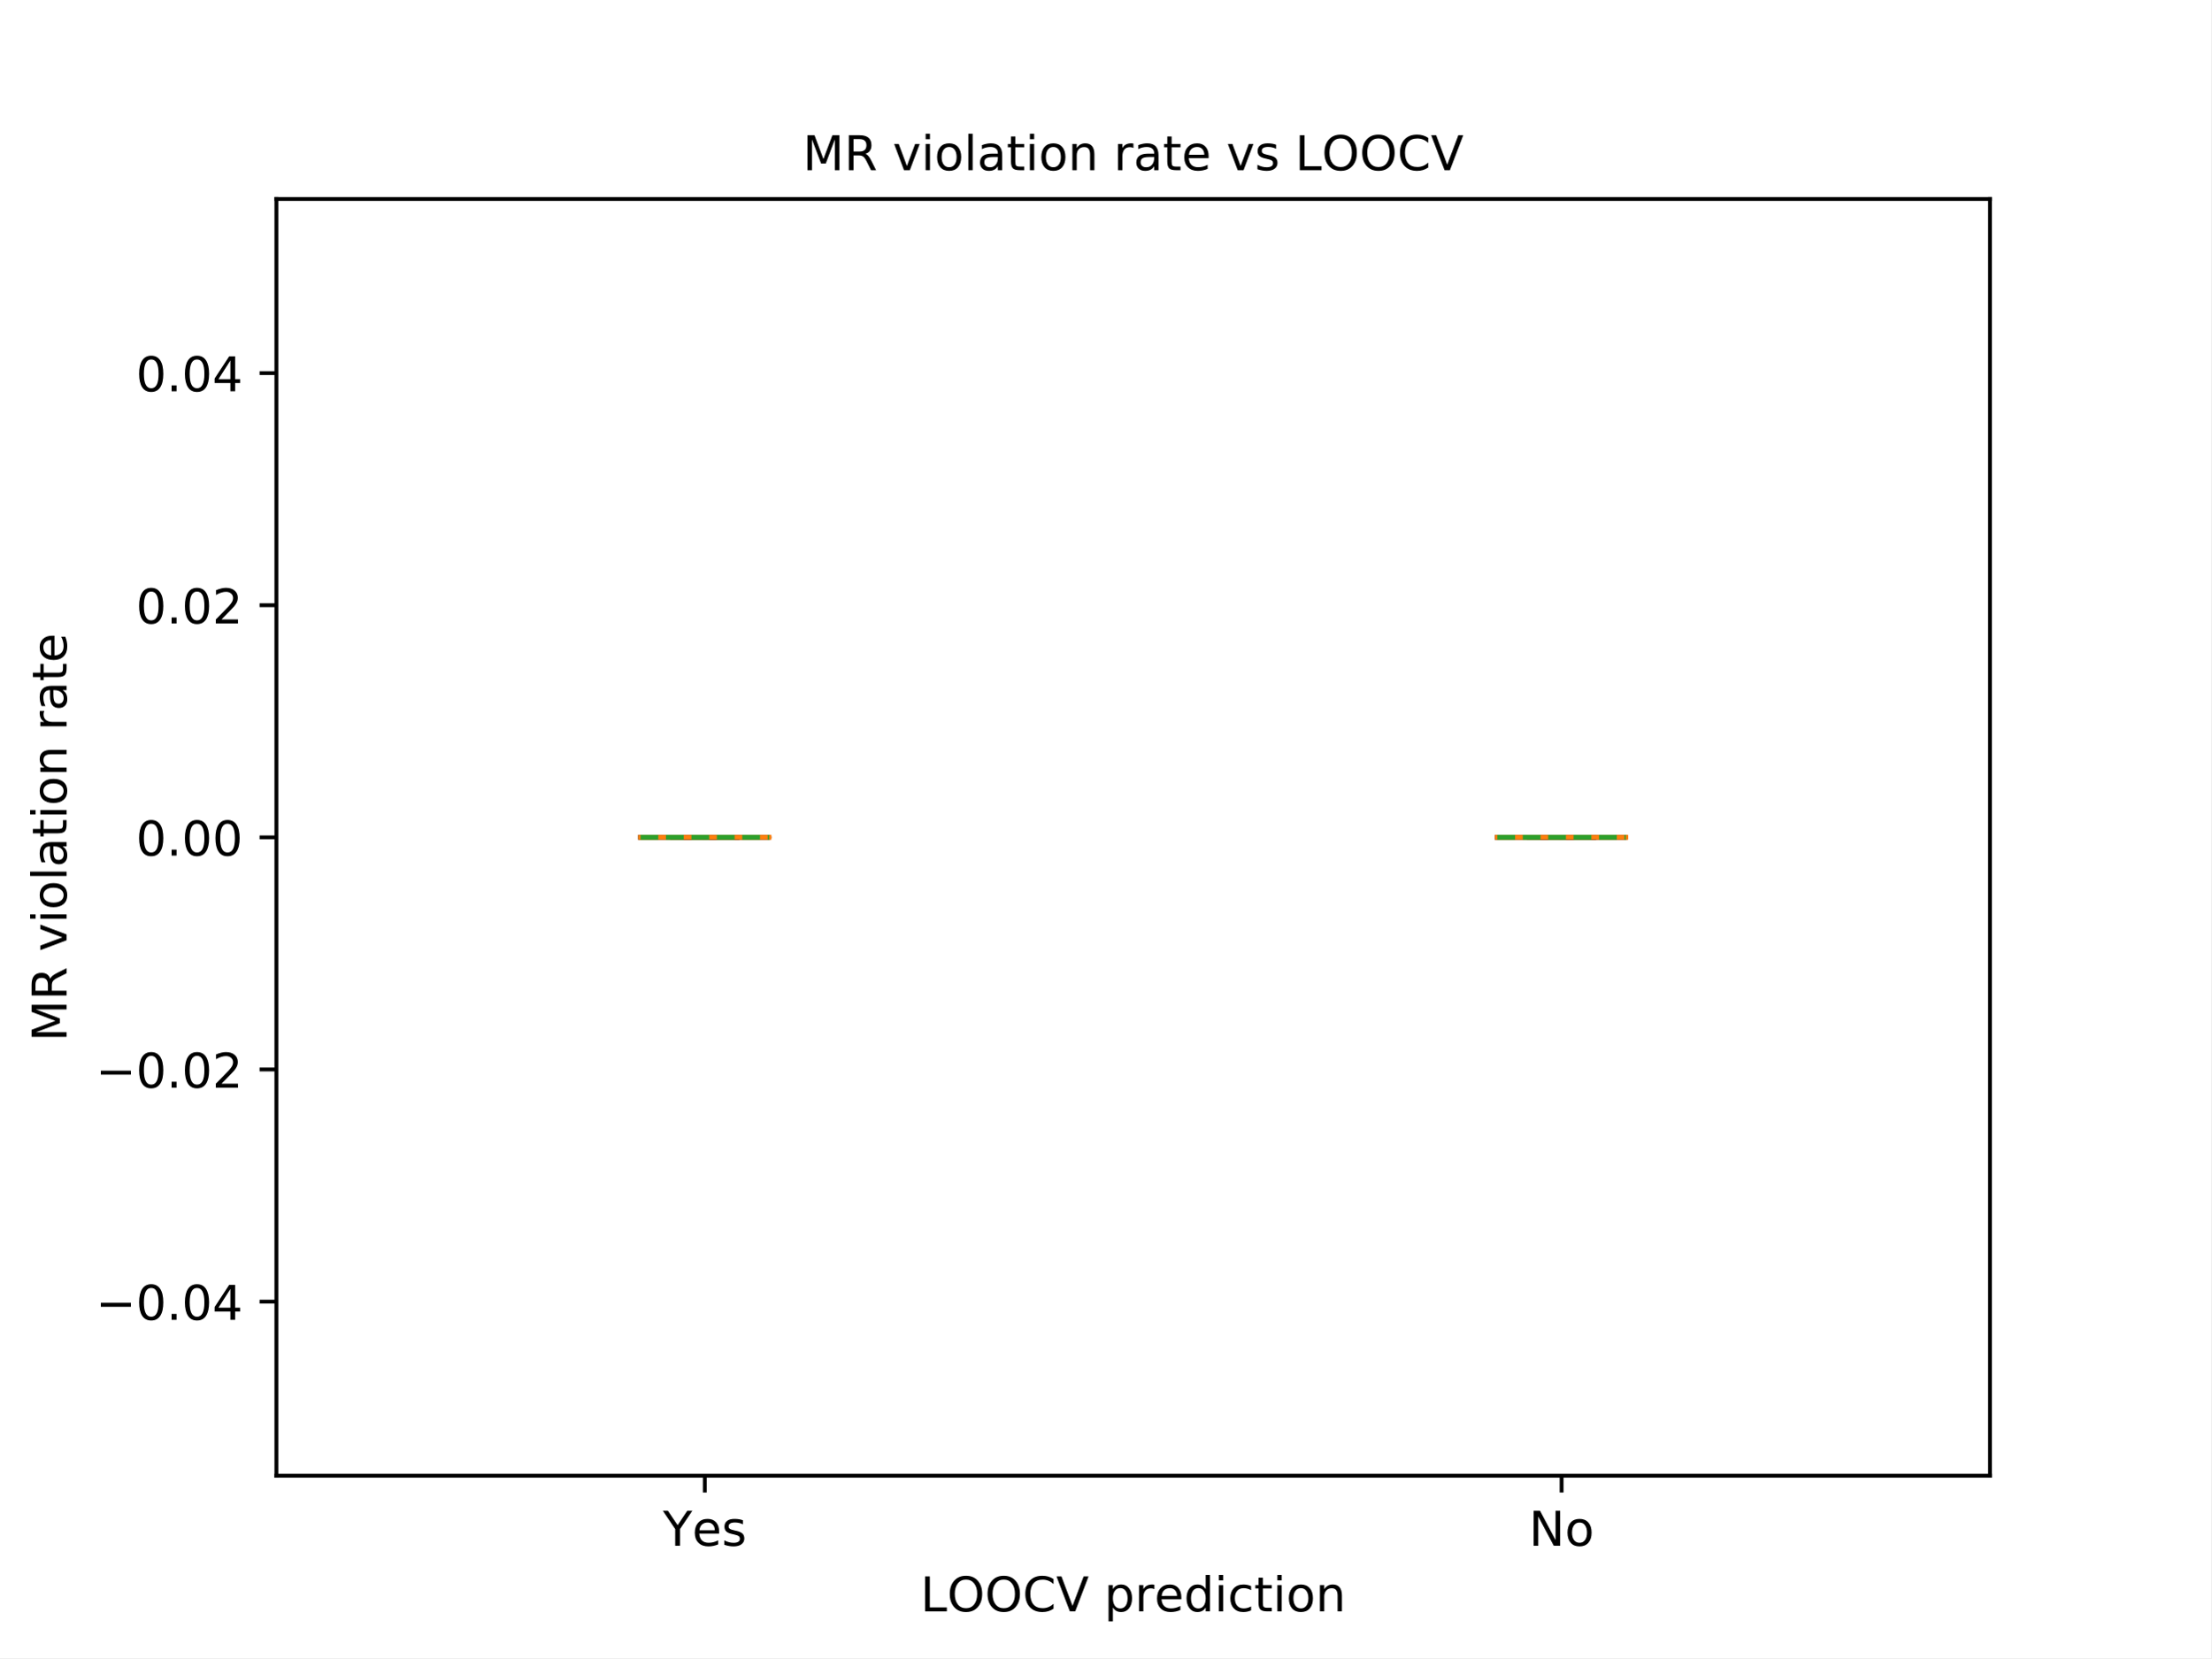
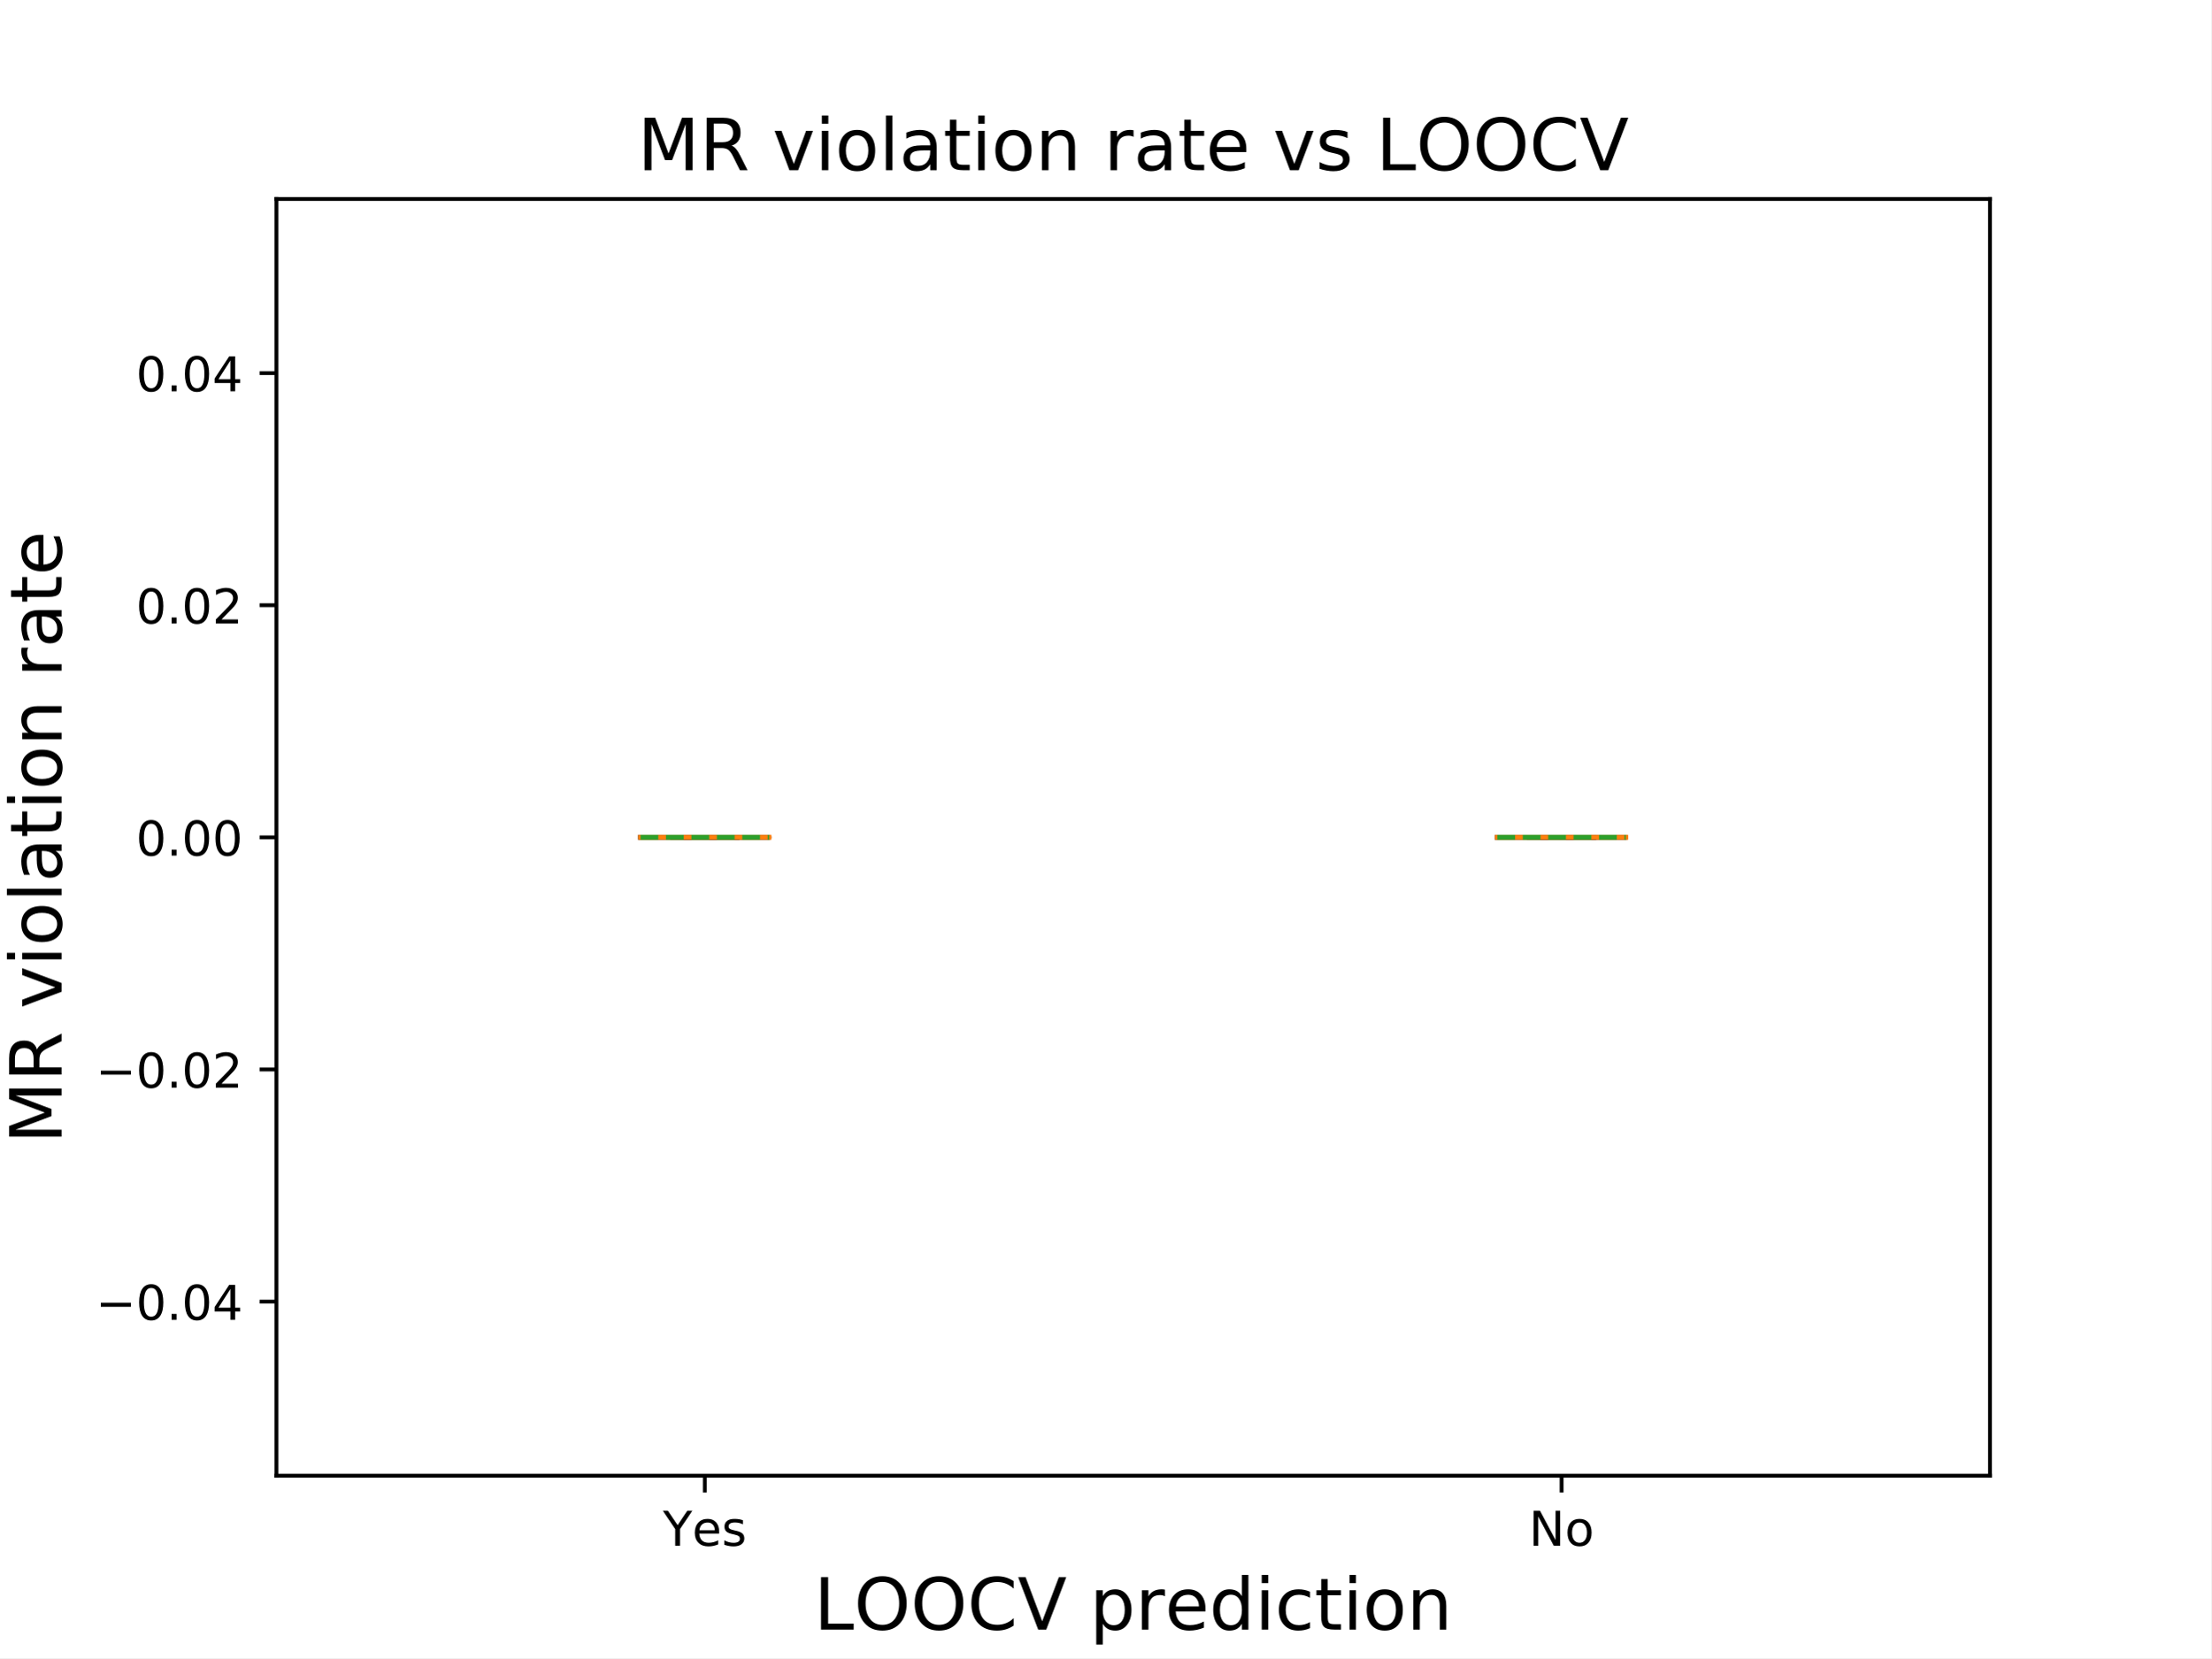
<svg xmlns="http://www.w3.org/2000/svg" xmlns:xlink="http://www.w3.org/1999/xlink" height="345.6pt" version="1.1" viewBox="0 0 460.8 345.6" width="460.8pt">
  <defs>
    <style type="text/css">
*{stroke-linecap:butt;stroke-linejoin:round;}
  </style>
  </defs>
  <g id="figure_1">
    <g id="patch_1">
      <path d="M 0 345.6  L 460.8 345.6  L 460.8 0  L 0 0  z " style="fill:#ffffff;" />
    </g>
    <g id="axes_1">
      <g id="patch_2">
        <path d="M 57.6 307.584  L 414.72 307.584  L 414.72 41.472  L 57.6 41.472  z " style="fill:#ffffff;" />
      </g>
      <g id="matplotlib.axis_1">
        <g id="xtick_1">
          <g id="line2d_1">
            <defs>
-               <path d="M 0 0  L 0 3.5  " id="mcb01200dfd" style="stroke:#000000;stroke-width:0.8;" />
-             </defs>
-             <g>
-               <use style="stroke:#000000;stroke-width:0.8;" x="146.88" xlink:href="#mcb01200dfd" y="307.584" />
+               <path d="M 0 0  L 0 3.5  " id="m8215ed0574" style="stroke:#000000;stroke-width:0.8;" />
+             </defs>
+             <g>
+               <use style="stroke:#000000;stroke-width:0.8;" x="146.88" xlink:href="#m8215ed0574" y="307.584" />
            </g>
          </g>
          <g id="text_1">
            <defs>
              <path d="M -0.203 72.906  L 10.406 72.906  L 30.609 42.922  L 50.688 72.906  L 61.281 72.906  L 35.5 34.719  L 35.5 0  L 25.594 0  L 25.594 34.719  z " id="DejaVuSans-89" />
              <path d="M 56.203 29.594  L 56.203 25.203  L 14.891 25.203  Q 15.484 15.922 20.484 11.062  Q 25.484 6.203 34.422 6.203  Q 39.594 6.203 44.453 7.469  Q 49.312 8.734 54.109 11.281  L 54.109 2.781  Q 49.266 0.734 44.188 -0.344  Q 39.109 -1.422 33.891 -1.422  Q 20.797 -1.422 13.156 6.188  Q 5.516 13.812 5.516 26.812  Q 5.516 40.234 12.766 48.109  Q 20.016 56 32.328 56  Q 43.359 56 49.781 48.891  Q 56.203 41.797 56.203 29.594  z M 47.219 32.234  Q 47.125 39.594 43.094 43.984  Q 39.062 48.391 32.422 48.391  Q 24.906 48.391 20.391 44.141  Q 15.875 39.891 15.188 32.172  z " id="DejaVuSans-101" />
              <path d="M 44.281 53.078  L 44.281 44.578  Q 40.484 46.531 36.375 47.5  Q 32.281 48.484 27.875 48.484  Q 21.188 48.484 17.844 46.438  Q 14.5 44.391 14.5 40.281  Q 14.5 37.156 16.891 35.375  Q 19.281 33.594 26.516 31.984  L 29.594 31.297  Q 39.156 29.25 43.188 25.516  Q 47.219 21.781 47.219 15.094  Q 47.219 7.469 41.188 3.016  Q 35.156 -1.422 24.609 -1.422  Q 20.219 -1.422 15.453 -0.562  Q 10.688 0.297 5.422 2  L 5.422 11.281  Q 10.406 8.688 15.234 7.391  Q 20.062 6.109 24.812 6.109  Q 31.156 6.109 34.562 8.281  Q 37.984 10.453 37.984 14.406  Q 37.984 18.062 35.516 20.016  Q 33.062 21.969 24.703 23.781  L 21.578 24.516  Q 13.234 26.266 9.516 29.906  Q 5.812 33.547 5.812 39.891  Q 5.812 47.609 11.281 51.797  Q 16.75 56 26.812 56  Q 31.781 56 36.172 55.266  Q 40.578 54.547 44.281 53.078  z " id="DejaVuSans-115" />
            </defs>
            <g transform="translate(138.155 322.1824)scale(0.1 -0.1)">
              <use xlink:href="#DejaVuSans-89" />
              <use x="60.881" xlink:href="#DejaVuSans-101" />
              <use x="122.404" xlink:href="#DejaVuSans-115" />
            </g>
          </g>
        </g>
        <g id="xtick_2">
          <g id="line2d_2">
            <g>
-               <use style="stroke:#000000;stroke-width:0.8;" x="325.44" xlink:href="#mcb01200dfd" y="307.584" />
+               <use style="stroke:#000000;stroke-width:0.8;" x="325.44" xlink:href="#m8215ed0574" y="307.584" />
            </g>
          </g>
          <g id="text_2">
            <defs>
              <path d="M 9.812 72.906  L 23.094 72.906  L 55.422 11.922  L 55.422 72.906  L 64.984 72.906  L 64.984 0  L 51.703 0  L 19.391 60.984  L 19.391 0  L 9.812 0  z " id="DejaVuSans-78" />
              <path d="M 30.609 48.391  Q 23.391 48.391 19.188 42.75  Q 14.984 37.109 14.984 27.297  Q 14.984 17.484 19.156 11.844  Q 23.344 6.203 30.609 6.203  Q 37.797 6.203 41.984 11.859  Q 46.188 17.531 46.188 27.297  Q 46.188 37.016 41.984 42.703  Q 37.797 48.391 30.609 48.391  z M 30.609 56  Q 42.328 56 49.016 48.375  Q 55.719 40.766 55.719 27.297  Q 55.719 13.875 49.016 6.219  Q 42.328 -1.422 30.609 -1.422  Q 18.844 -1.422 12.172 6.219  Q 5.516 13.875 5.516 27.297  Q 5.516 40.766 12.172 48.375  Q 18.844 56 30.609 56  z " id="DejaVuSans-111" />
            </defs>
            <g transform="translate(318.64 322.1824)scale(0.1 -0.1)">
              <use xlink:href="#DejaVuSans-78" />
              <use x="74.805" xlink:href="#DejaVuSans-111" />
            </g>
          </g>
        </g>
        <g id="text_3">
          <defs>
            <path d="M 9.812 72.906  L 19.672 72.906  L 19.672 8.297  L 55.172 8.297  L 55.172 0  L 9.812 0  z " id="DejaVuSans-76" />
            <path d="M 39.406 66.219  Q 28.656 66.219 22.328 58.203  Q 16.016 50.203 16.016 36.375  Q 16.016 22.609 22.328 14.594  Q 28.656 6.594 39.406 6.594  Q 50.141 6.594 56.422 14.594  Q 62.703 22.609 62.703 36.375  Q 62.703 50.203 56.422 58.203  Q 50.141 66.219 39.406 66.219  z M 39.406 74.219  Q 54.734 74.219 63.906 63.938  Q 73.094 53.656 73.094 36.375  Q 73.094 19.141 63.906 8.859  Q 54.734 -1.422 39.406 -1.422  Q 24.031 -1.422 14.812 8.828  Q 5.609 19.094 5.609 36.375  Q 5.609 53.656 14.812 63.938  Q 24.031 74.219 39.406 74.219  z " id="DejaVuSans-79" />
            <path d="M 64.406 67.281  L 64.406 56.891  Q 59.422 61.531 53.781 63.812  Q 48.141 66.109 41.797 66.109  Q 29.297 66.109 22.656 58.469  Q 16.016 50.828 16.016 36.375  Q 16.016 21.969 22.656 14.328  Q 29.297 6.688 41.797 6.688  Q 48.141 6.688 53.781 8.984  Q 59.422 11.281 64.406 15.922  L 64.406 5.609  Q 59.234 2.094 53.438 0.328  Q 47.656 -1.422 41.219 -1.422  Q 24.656 -1.422 15.125 8.703  Q 5.609 18.844 5.609 36.375  Q 5.609 53.953 15.125 64.078  Q 24.656 74.219 41.219 74.219  Q 47.75 74.219 53.531 72.484  Q 59.328 70.75 64.406 67.281  z " id="DejaVuSans-67" />
            <path d="M 28.609 0  L 0.781 72.906  L 11.078 72.906  L 34.188 11.531  L 57.328 72.906  L 67.578 72.906  L 39.797 0  z " id="DejaVuSans-86" />
            <path id="DejaVuSans-32" />
            <path d="M 18.109 8.203  L 18.109 -20.797  L 9.078 -20.797  L 9.078 54.688  L 18.109 54.688  L 18.109 46.391  Q 20.953 51.266 25.266 53.625  Q 29.594 56 35.594 56  Q 45.562 56 51.781 48.094  Q 58.016 40.188 58.016 27.297  Q 58.016 14.406 51.781 6.484  Q 45.562 -1.422 35.594 -1.422  Q 29.594 -1.422 25.266 0.953  Q 20.953 3.328 18.109 8.203  z M 48.688 27.297  Q 48.688 37.203 44.609 42.844  Q 40.531 48.484 33.406 48.484  Q 26.266 48.484 22.188 42.844  Q 18.109 37.203 18.109 27.297  Q 18.109 17.391 22.188 11.75  Q 26.266 6.109 33.406 6.109  Q 40.531 6.109 44.609 11.75  Q 48.688 17.391 48.688 27.297  z " id="DejaVuSans-112" />
            <path d="M 41.109 46.297  Q 39.594 47.172 37.812 47.578  Q 36.031 48 33.891 48  Q 26.266 48 22.188 43.047  Q 18.109 38.094 18.109 28.812  L 18.109 0  L 9.078 0  L 9.078 54.688  L 18.109 54.688  L 18.109 46.188  Q 20.953 51.172 25.484 53.578  Q 30.031 56 36.531 56  Q 37.453 56 38.578 55.875  Q 39.703 55.766 41.062 55.516  z " id="DejaVuSans-114" />
            <path d="M 45.406 46.391  L 45.406 75.984  L 54.391 75.984  L 54.391 0  L 45.406 0  L 45.406 8.203  Q 42.578 3.328 38.25 0.953  Q 33.938 -1.422 27.875 -1.422  Q 17.969 -1.422 11.734 6.484  Q 5.516 14.406 5.516 27.297  Q 5.516 40.188 11.734 48.094  Q 17.969 56 27.875 56  Q 33.938 56 38.25 53.625  Q 42.578 51.266 45.406 46.391  z M 14.797 27.297  Q 14.797 17.391 18.875 11.75  Q 22.953 6.109 30.078 6.109  Q 37.203 6.109 41.297 11.75  Q 45.406 17.391 45.406 27.297  Q 45.406 37.203 41.297 42.844  Q 37.203 48.484 30.078 48.484  Q 22.953 48.484 18.875 42.844  Q 14.797 37.203 14.797 27.297  z " id="DejaVuSans-100" />
            <path d="M 9.422 54.688  L 18.406 54.688  L 18.406 0  L 9.422 0  z M 9.422 75.984  L 18.406 75.984  L 18.406 64.594  L 9.422 64.594  z " id="DejaVuSans-105" />
            <path d="M 48.781 52.594  L 48.781 44.188  Q 44.969 46.297 41.141 47.344  Q 37.312 48.391 33.406 48.391  Q 24.656 48.391 19.812 42.844  Q 14.984 37.312 14.984 27.297  Q 14.984 17.281 19.812 11.734  Q 24.656 6.203 33.406 6.203  Q 37.312 6.203 41.141 7.25  Q 44.969 8.297 48.781 10.406  L 48.781 2.094  Q 45.016 0.344 40.984 -0.531  Q 36.969 -1.422 32.422 -1.422  Q 20.062 -1.422 12.781 6.344  Q 5.516 14.109 5.516 27.297  Q 5.516 40.672 12.859 48.328  Q 20.219 56 33.016 56  Q 37.156 56 41.109 55.141  Q 45.062 54.297 48.781 52.594  z " id="DejaVuSans-99" />
            <path d="M 18.312 70.219  L 18.312 54.688  L 36.812 54.688  L 36.812 47.703  L 18.312 47.703  L 18.312 18.016  Q 18.312 11.328 20.141 9.422  Q 21.969 7.516 27.594 7.516  L 36.812 7.516  L 36.812 0  L 27.594 0  Q 17.188 0 13.234 3.875  Q 9.281 7.766 9.281 18.016  L 9.281 47.703  L 2.688 47.703  L 2.688 54.688  L 9.281 54.688  L 9.281 70.219  z " id="DejaVuSans-116" />
            <path d="M 54.891 33.016  L 54.891 0  L 45.906 0  L 45.906 32.719  Q 45.906 40.484 42.875 44.328  Q 39.844 48.188 33.797 48.188  Q 26.516 48.188 22.312 43.547  Q 18.109 38.922 18.109 30.906  L 18.109 0  L 9.078 0  L 9.078 54.688  L 18.109 54.688  L 18.109 46.188  Q 21.344 51.125 25.703 53.562  Q 30.078 56 35.797 56  Q 45.219 56 50.047 50.172  Q 54.891 44.344 54.891 33.016  z " id="DejaVuSans-110" />
          </defs>
-           <g transform="translate(191.8092 335.8606)scale(0.1 -0.1)">
+           <g transform="translate(169.6338 339.6598)scale(0.15 -0.15)">
            <use xlink:href="#DejaVuSans-76" />
            <use x="55.666" xlink:href="#DejaVuSans-79" />
            <use x="134.377" xlink:href="#DejaVuSans-79" />
            <use x="213.088" xlink:href="#DejaVuSans-67" />
            <use x="282.912" xlink:href="#DejaVuSans-86" />
            <use x="351.32" xlink:href="#DejaVuSans-32" />
            <use x="383.107" xlink:href="#DejaVuSans-112" />
            <use x="446.584" xlink:href="#DejaVuSans-114" />
            <use x="487.666" xlink:href="#DejaVuSans-101" />
            <use x="549.189" xlink:href="#DejaVuSans-100" />
            <use x="612.666" xlink:href="#DejaVuSans-105" />
            <use x="640.449" xlink:href="#DejaVuSans-99" />
            <use x="695.43" xlink:href="#DejaVuSans-116" />
            <use x="734.639" xlink:href="#DejaVuSans-105" />
            <use x="762.422" xlink:href="#DejaVuSans-111" />
            <use x="823.604" xlink:href="#DejaVuSans-110" />
          </g>
        </g>
      </g>
      <g id="matplotlib.axis_2">
        <g id="ytick_1">
          <g id="line2d_3">
            <defs>
-               <path d="M 0 0  L -3.5 0  " id="mb5d2d8e2bd" style="stroke:#000000;stroke-width:0.8;" />
-             </defs>
-             <g>
-               <use style="stroke:#000000;stroke-width:0.8;" x="57.6" xlink:href="#mb5d2d8e2bd" y="271.296" />
+               <path d="M 0 0  L -3.5 0  " id="m906cefc8a8" style="stroke:#000000;stroke-width:0.8;" />
+             </defs>
+             <g>
+               <use style="stroke:#000000;stroke-width:0.8;" x="57.6" xlink:href="#m906cefc8a8" y="271.296" />
            </g>
          </g>
          <g id="text_4">
            <defs>
              <path d="M 10.594 35.5  L 73.188 35.5  L 73.188 27.203  L 10.594 27.203  z " id="DejaVuSans-8722" />
              <path d="M 31.781 66.406  Q 24.172 66.406 20.328 58.906  Q 16.5 51.422 16.5 36.375  Q 16.5 21.391 20.328 13.891  Q 24.172 6.391 31.781 6.391  Q 39.453 6.391 43.281 13.891  Q 47.125 21.391 47.125 36.375  Q 47.125 51.422 43.281 58.906  Q 39.453 66.406 31.781 66.406  z M 31.781 74.219  Q 44.047 74.219 50.516 64.516  Q 56.984 54.828 56.984 36.375  Q 56.984 17.969 50.516 8.266  Q 44.047 -1.422 31.781 -1.422  Q 19.531 -1.422 13.062 8.266  Q 6.594 17.969 6.594 36.375  Q 6.594 54.828 13.062 64.516  Q 19.531 74.219 31.781 74.219  z " id="DejaVuSans-48" />
              <path d="M 10.688 12.406  L 21 12.406  L 21 0  L 10.688 0  z " id="DejaVuSans-46" />
              <path d="M 37.797 64.312  L 12.891 25.391  L 37.797 25.391  z M 35.203 72.906  L 47.609 72.906  L 47.609 25.391  L 58.016 25.391  L 58.016 17.188  L 47.609 17.188  L 47.609 0  L 37.797 0  L 37.797 17.188  L 4.891 17.188  L 4.891 26.703  z " id="DejaVuSans-52" />
            </defs>
            <g transform="translate(19.95469 275.0952)scale(0.1 -0.1)">
              <use xlink:href="#DejaVuSans-8722" />
              <use x="83.789" xlink:href="#DejaVuSans-48" />
              <use x="147.412" xlink:href="#DejaVuSans-46" />
              <use x="179.199" xlink:href="#DejaVuSans-48" />
              <use x="242.822" xlink:href="#DejaVuSans-52" />
            </g>
          </g>
        </g>
        <g id="ytick_2">
          <g id="line2d_4">
            <g>
-               <use style="stroke:#000000;stroke-width:0.8;" x="57.6" xlink:href="#mb5d2d8e2bd" y="222.912" />
+               <use style="stroke:#000000;stroke-width:0.8;" x="57.6" xlink:href="#m906cefc8a8" y="222.912" />
            </g>
          </g>
          <g id="text_5">
            <defs>
              <path d="M 19.188 8.297  L 53.609 8.297  L 53.609 0  L 7.328 0  L 7.328 8.297  Q 12.938 14.109 22.625 23.891  Q 32.328 33.688 34.812 36.531  Q 39.547 41.844 41.422 45.531  Q 43.312 49.219 43.312 52.781  Q 43.312 58.594 39.234 62.25  Q 35.156 65.922 28.609 65.922  Q 23.969 65.922 18.812 64.312  Q 13.672 62.703 7.812 59.422  L 7.812 69.391  Q 13.766 71.781 18.938 73  Q 24.125 74.219 28.422 74.219  Q 39.75 74.219 46.484 68.547  Q 53.219 62.891 53.219 53.422  Q 53.219 48.922 51.531 44.891  Q 49.859 40.875 45.406 35.406  Q 44.188 33.984 37.641 27.219  Q 31.109 20.453 19.188 8.297  z " id="DejaVuSans-50" />
            </defs>
            <g transform="translate(19.95469 226.7112)scale(0.1 -0.1)">
              <use xlink:href="#DejaVuSans-8722" />
              <use x="83.789" xlink:href="#DejaVuSans-48" />
              <use x="147.412" xlink:href="#DejaVuSans-46" />
              <use x="179.199" xlink:href="#DejaVuSans-48" />
              <use x="242.822" xlink:href="#DejaVuSans-50" />
            </g>
          </g>
        </g>
        <g id="ytick_3">
          <g id="line2d_5">
            <g>
-               <use style="stroke:#000000;stroke-width:0.8;" x="57.6" xlink:href="#mb5d2d8e2bd" y="174.528" />
+               <use style="stroke:#000000;stroke-width:0.8;" x="57.6" xlink:href="#m906cefc8a8" y="174.528" />
            </g>
          </g>
          <g id="text_6">
            <g transform="translate(28.33438 178.3272)scale(0.1 -0.1)">
              <use xlink:href="#DejaVuSans-48" />
              <use x="63.623" xlink:href="#DejaVuSans-46" />
              <use x="95.41" xlink:href="#DejaVuSans-48" />
              <use x="159.033" xlink:href="#DejaVuSans-48" />
            </g>
          </g>
        </g>
        <g id="ytick_4">
          <g id="line2d_6">
            <g>
-               <use style="stroke:#000000;stroke-width:0.8;" x="57.6" xlink:href="#mb5d2d8e2bd" y="126.144" />
+               <use style="stroke:#000000;stroke-width:0.8;" x="57.6" xlink:href="#m906cefc8a8" y="126.144" />
            </g>
          </g>
          <g id="text_7">
            <g transform="translate(28.33438 129.9432)scale(0.1 -0.1)">
              <use xlink:href="#DejaVuSans-48" />
              <use x="63.623" xlink:href="#DejaVuSans-46" />
              <use x="95.41" xlink:href="#DejaVuSans-48" />
              <use x="159.033" xlink:href="#DejaVuSans-50" />
            </g>
          </g>
        </g>
        <g id="ytick_5">
          <g id="line2d_7">
            <g>
-               <use style="stroke:#000000;stroke-width:0.8;" x="57.6" xlink:href="#mb5d2d8e2bd" y="77.76" />
+               <use style="stroke:#000000;stroke-width:0.8;" x="57.6" xlink:href="#m906cefc8a8" y="77.76" />
            </g>
          </g>
          <g id="text_8">
            <g transform="translate(28.33438 81.55922)scale(0.1 -0.1)">
              <use xlink:href="#DejaVuSans-48" />
              <use x="63.623" xlink:href="#DejaVuSans-46" />
              <use x="95.41" xlink:href="#DejaVuSans-48" />
              <use x="159.033" xlink:href="#DejaVuSans-52" />
            </g>
          </g>
        </g>
        <g id="text_9">
          <defs>
            <path d="M 9.812 72.906  L 24.516 72.906  L 43.109 23.297  L 61.812 72.906  L 76.516 72.906  L 76.516 0  L 66.891 0  L 66.891 64.016  L 48.094 14.016  L 38.188 14.016  L 19.391 64.016  L 19.391 0  L 9.812 0  z " id="DejaVuSans-77" />
            <path d="M 44.391 34.188  Q 47.562 33.109 50.562 29.594  Q 53.562 26.078 56.594 19.922  L 66.609 0  L 56 0  L 46.688 18.703  Q 43.062 26.031 39.672 28.422  Q 36.281 30.812 30.422 30.812  L 19.672 30.812  L 19.672 0  L 9.812 0  L 9.812 72.906  L 32.078 72.906  Q 44.578 72.906 50.734 67.672  Q 56.891 62.453 56.891 51.906  Q 56.891 45.016 53.688 40.469  Q 50.484 35.938 44.391 34.188  z M 19.672 64.797  L 19.672 38.922  L 32.078 38.922  Q 39.203 38.922 42.844 42.219  Q 46.484 45.516 46.484 51.906  Q 46.484 58.297 42.844 61.547  Q 39.203 64.797 32.078 64.797  z " id="DejaVuSans-82" />
            <path d="M 2.984 54.688  L 12.5 54.688  L 29.594 8.797  L 46.688 54.688  L 56.203 54.688  L 35.688 0  L 23.484 0  z " id="DejaVuSans-118" />
            <path d="M 9.422 75.984  L 18.406 75.984  L 18.406 0  L 9.422 0  z " id="DejaVuSans-108" />
            <path d="M 34.281 27.484  Q 23.391 27.484 19.188 25  Q 14.984 22.516 14.984 16.5  Q 14.984 11.719 18.141 8.906  Q 21.297 6.109 26.703 6.109  Q 34.188 6.109 38.703 11.406  Q 43.219 16.703 43.219 25.484  L 43.219 27.484  z M 52.203 31.203  L 52.203 0  L 43.219 0  L 43.219 8.297  Q 40.141 3.328 35.547 0.953  Q 30.953 -1.422 24.312 -1.422  Q 15.922 -1.422 10.953 3.297  Q 6 8.016 6 15.922  Q 6 25.141 12.172 29.828  Q 18.359 34.516 30.609 34.516  L 43.219 34.516  L 43.219 35.406  Q 43.219 41.609 39.141 45  Q 35.062 48.391 27.688 48.391  Q 23 48.391 18.547 47.266  Q 14.109 46.141 10.016 43.891  L 10.016 52.203  Q 14.938 54.109 19.578 55.047  Q 24.219 56 28.609 56  Q 40.484 56 46.344 49.844  Q 52.203 43.703 52.203 31.203  z " id="DejaVuSans-97" />
          </defs>
-           <g transform="translate(13.875 217.0889)rotate(-90)scale(0.1 -0.1)">
+           <g transform="translate(12.83516 238.3694)rotate(-90)scale(0.15 -0.15)">
            <use xlink:href="#DejaVuSans-77" />
            <use x="86.279" xlink:href="#DejaVuSans-82" />
            <use x="155.762" xlink:href="#DejaVuSans-32" />
            <use x="187.549" xlink:href="#DejaVuSans-118" />
            <use x="246.729" xlink:href="#DejaVuSans-105" />
            <use x="274.512" xlink:href="#DejaVuSans-111" />
            <use x="335.693" xlink:href="#DejaVuSans-108" />
            <use x="363.477" xlink:href="#DejaVuSans-97" />
            <use x="424.756" xlink:href="#DejaVuSans-116" />
            <use x="463.965" xlink:href="#DejaVuSans-105" />
            <use x="491.748" xlink:href="#DejaVuSans-111" />
            <use x="552.93" xlink:href="#DejaVuSans-110" />
            <use x="616.309" xlink:href="#DejaVuSans-32" />
            <use x="648.096" xlink:href="#DejaVuSans-114" />
            <use x="689.209" xlink:href="#DejaVuSans-97" />
            <use x="750.488" xlink:href="#DejaVuSans-116" />
            <use x="789.697" xlink:href="#DejaVuSans-101" />
          </g>
        </g>
      </g>
      <g id="line2d_8">
-         <path clip-path="url(#pa8aecc75d5)" d="M 133.488 174.528  L 160.272 174.528  L 160.272 174.528  L 133.488 174.528  L 133.488 174.528  " style="fill:none;stroke:#000000;stroke-linecap:square;" />
+         <path clip-path="url(#pa58a40e3eb)" d="M 133.488 174.528  L 160.272 174.528  L 160.272 174.528  L 133.488 174.528  L 133.488 174.528  " style="fill:none;stroke:#000000;stroke-linecap:square;" />
      </g>
      <g id="line2d_9">
-         <path clip-path="url(#pa8aecc75d5)" d="M 146.88 174.528  L 146.88 174.528  " style="fill:none;stroke:#000000;stroke-linecap:square;" />
+         <path clip-path="url(#pa58a40e3eb)" d="M 146.88 174.528  L 146.88 174.528  " style="fill:none;stroke:#000000;stroke-linecap:square;" />
      </g>
      <g id="line2d_10">
-         <path clip-path="url(#pa8aecc75d5)" d="M 146.88 174.528  L 146.88 174.528  " style="fill:none;stroke:#000000;stroke-linecap:square;" />
+         <path clip-path="url(#pa58a40e3eb)" d="M 146.88 174.528  L 146.88 174.528  " style="fill:none;stroke:#000000;stroke-linecap:square;" />
      </g>
      <g id="line2d_11">
-         <path clip-path="url(#pa8aecc75d5)" d="M 140.184 174.528  L 153.576 174.528  " style="fill:none;stroke:#000000;stroke-linecap:square;" />
+         <path clip-path="url(#pa58a40e3eb)" d="M 140.184 174.528  L 153.576 174.528  " style="fill:none;stroke:#000000;stroke-linecap:square;" />
      </g>
      <g id="line2d_12">
-         <path clip-path="url(#pa8aecc75d5)" d="M 140.184 174.528  L 153.576 174.528  " style="fill:none;stroke:#000000;stroke-linecap:square;" />
+         <path clip-path="url(#pa58a40e3eb)" d="M 140.184 174.528  L 153.576 174.528  " style="fill:none;stroke:#000000;stroke-linecap:square;" />
      </g>
      <g id="line2d_13" />
      <g id="line2d_14">
-         <path clip-path="url(#pa8aecc75d5)" d="M 312.048 174.528  L 338.832 174.528  L 338.832 174.528  L 312.048 174.528  L 312.048 174.528  " style="fill:none;stroke:#000000;stroke-linecap:square;" />
+         <path clip-path="url(#pa58a40e3eb)" d="M 312.048 174.528  L 338.832 174.528  L 338.832 174.528  L 312.048 174.528  L 312.048 174.528  " style="fill:none;stroke:#000000;stroke-linecap:square;" />
      </g>
      <g id="line2d_15">
-         <path clip-path="url(#pa8aecc75d5)" d="M 325.44 174.528  L 325.44 174.528  " style="fill:none;stroke:#000000;stroke-linecap:square;" />
+         <path clip-path="url(#pa58a40e3eb)" d="M 325.44 174.528  L 325.44 174.528  " style="fill:none;stroke:#000000;stroke-linecap:square;" />
      </g>
      <g id="line2d_16">
-         <path clip-path="url(#pa8aecc75d5)" d="M 325.44 174.528  L 325.44 174.528  " style="fill:none;stroke:#000000;stroke-linecap:square;" />
+         <path clip-path="url(#pa58a40e3eb)" d="M 325.44 174.528  L 325.44 174.528  " style="fill:none;stroke:#000000;stroke-linecap:square;" />
      </g>
      <g id="line2d_17">
-         <path clip-path="url(#pa8aecc75d5)" d="M 318.744 174.528  L 332.136 174.528  " style="fill:none;stroke:#000000;stroke-linecap:square;" />
+         <path clip-path="url(#pa58a40e3eb)" d="M 318.744 174.528  L 332.136 174.528  " style="fill:none;stroke:#000000;stroke-linecap:square;" />
      </g>
      <g id="line2d_18">
-         <path clip-path="url(#pa8aecc75d5)" d="M 318.744 174.528  L 332.136 174.528  " style="fill:none;stroke:#000000;stroke-linecap:square;" />
+         <path clip-path="url(#pa58a40e3eb)" d="M 318.744 174.528  L 332.136 174.528  " style="fill:none;stroke:#000000;stroke-linecap:square;" />
      </g>
      <g id="line2d_19" />
      <g id="line2d_20">
-         <path clip-path="url(#pa8aecc75d5)" d="M 133.488 174.528  L 160.272 174.528  " style="fill:none;stroke:#ff7f0e;stroke-linecap:square;" />
+         <path clip-path="url(#pa58a40e3eb)" d="M 133.488 174.528  L 160.272 174.528  " style="fill:none;stroke:#ff7f0e;stroke-linecap:square;" />
      </g>
      <g id="line2d_21">
-         <path clip-path="url(#pa8aecc75d5)" d="M 133.488 174.528  L 160.272 174.528  " style="fill:none;stroke:#2ca02c;stroke-dasharray:3.7,1.6;stroke-dashoffset:0;" />
+         <path clip-path="url(#pa58a40e3eb)" d="M 133.488 174.528  L 160.272 174.528  " style="fill:none;stroke:#2ca02c;stroke-dasharray:3.7,1.6;stroke-dashoffset:0;" />
      </g>
      <g id="line2d_22">
-         <path clip-path="url(#pa8aecc75d5)" d="M 312.048 174.528  L 338.832 174.528  " style="fill:none;stroke:#ff7f0e;stroke-linecap:square;" />
+         <path clip-path="url(#pa58a40e3eb)" d="M 312.048 174.528  L 338.832 174.528  " style="fill:none;stroke:#ff7f0e;stroke-linecap:square;" />
      </g>
      <g id="line2d_23">
-         <path clip-path="url(#pa8aecc75d5)" d="M 312.048 174.528  L 338.832 174.528  " style="fill:none;stroke:#2ca02c;stroke-dasharray:3.7,1.6;stroke-dashoffset:0;" />
+         <path clip-path="url(#pa58a40e3eb)" d="M 312.048 174.528  L 338.832 174.528  " style="fill:none;stroke:#2ca02c;stroke-dasharray:3.7,1.6;stroke-dashoffset:0;" />
      </g>
      <g id="patch_3">
        <path d="M 57.6 307.584  L 57.6 41.472  " style="fill:none;stroke:#000000;stroke-linecap:square;stroke-linejoin:miter;stroke-width:0.8;" />
      </g>
      <g id="patch_4">
        <path d="M 414.72 307.584  L 414.72 41.472  " style="fill:none;stroke:#000000;stroke-linecap:square;stroke-linejoin:miter;stroke-width:0.8;" />
      </g>
      <g id="patch_5">
        <path d="M 57.6 307.584  L 414.72 307.584  " style="fill:none;stroke:#000000;stroke-linecap:square;stroke-linejoin:miter;stroke-width:0.8;" />
      </g>
      <g id="patch_6">
        <path d="M 57.6 41.472  L 414.72 41.472  " style="fill:none;stroke:#000000;stroke-linecap:square;stroke-linejoin:miter;stroke-width:0.8;" />
      </g>
      <g id="text_10">
-         <g transform="translate(167.2897 35.472)scale(0.1 -0.1)">
+         <g transform="translate(132.8545 35.472)scale(0.15 -0.15)">
          <use xlink:href="#DejaVuSans-77" />
          <use x="86.279" xlink:href="#DejaVuSans-82" />
          <use x="155.762" xlink:href="#DejaVuSans-32" />
          <use x="187.549" xlink:href="#DejaVuSans-118" />
          <use x="246.729" xlink:href="#DejaVuSans-105" />
          <use x="274.512" xlink:href="#DejaVuSans-111" />
          <use x="335.693" xlink:href="#DejaVuSans-108" />
          <use x="363.477" xlink:href="#DejaVuSans-97" />
          <use x="424.756" xlink:href="#DejaVuSans-116" />
          <use x="463.965" xlink:href="#DejaVuSans-105" />
          <use x="491.748" xlink:href="#DejaVuSans-111" />
          <use x="552.93" xlink:href="#DejaVuSans-110" />
          <use x="616.309" xlink:href="#DejaVuSans-32" />
          <use x="648.096" xlink:href="#DejaVuSans-114" />
          <use x="689.209" xlink:href="#DejaVuSans-97" />
          <use x="750.488" xlink:href="#DejaVuSans-116" />
          <use x="789.697" xlink:href="#DejaVuSans-101" />
          <use x="851.221" xlink:href="#DejaVuSans-32" />
          <use x="883.008" xlink:href="#DejaVuSans-118" />
          <use x="942.188" xlink:href="#DejaVuSans-115" />
          <use x="994.287" xlink:href="#DejaVuSans-32" />
          <use x="1026.074" xlink:href="#DejaVuSans-76" />
          <use x="1081.74" xlink:href="#DejaVuSans-79" />
          <use x="1160.451" xlink:href="#DejaVuSans-79" />
          <use x="1239.162" xlink:href="#DejaVuSans-67" />
          <use x="1308.986" xlink:href="#DejaVuSans-86" />
        </g>
      </g>
    </g>
  </g>
  <defs>
-     <clipPath id="pa8aecc75d5">
+     <clipPath id="pa58a40e3eb">
      <rect height="266.112" width="357.12" x="57.6" y="41.472" />
    </clipPath>
  </defs>
</svg>
